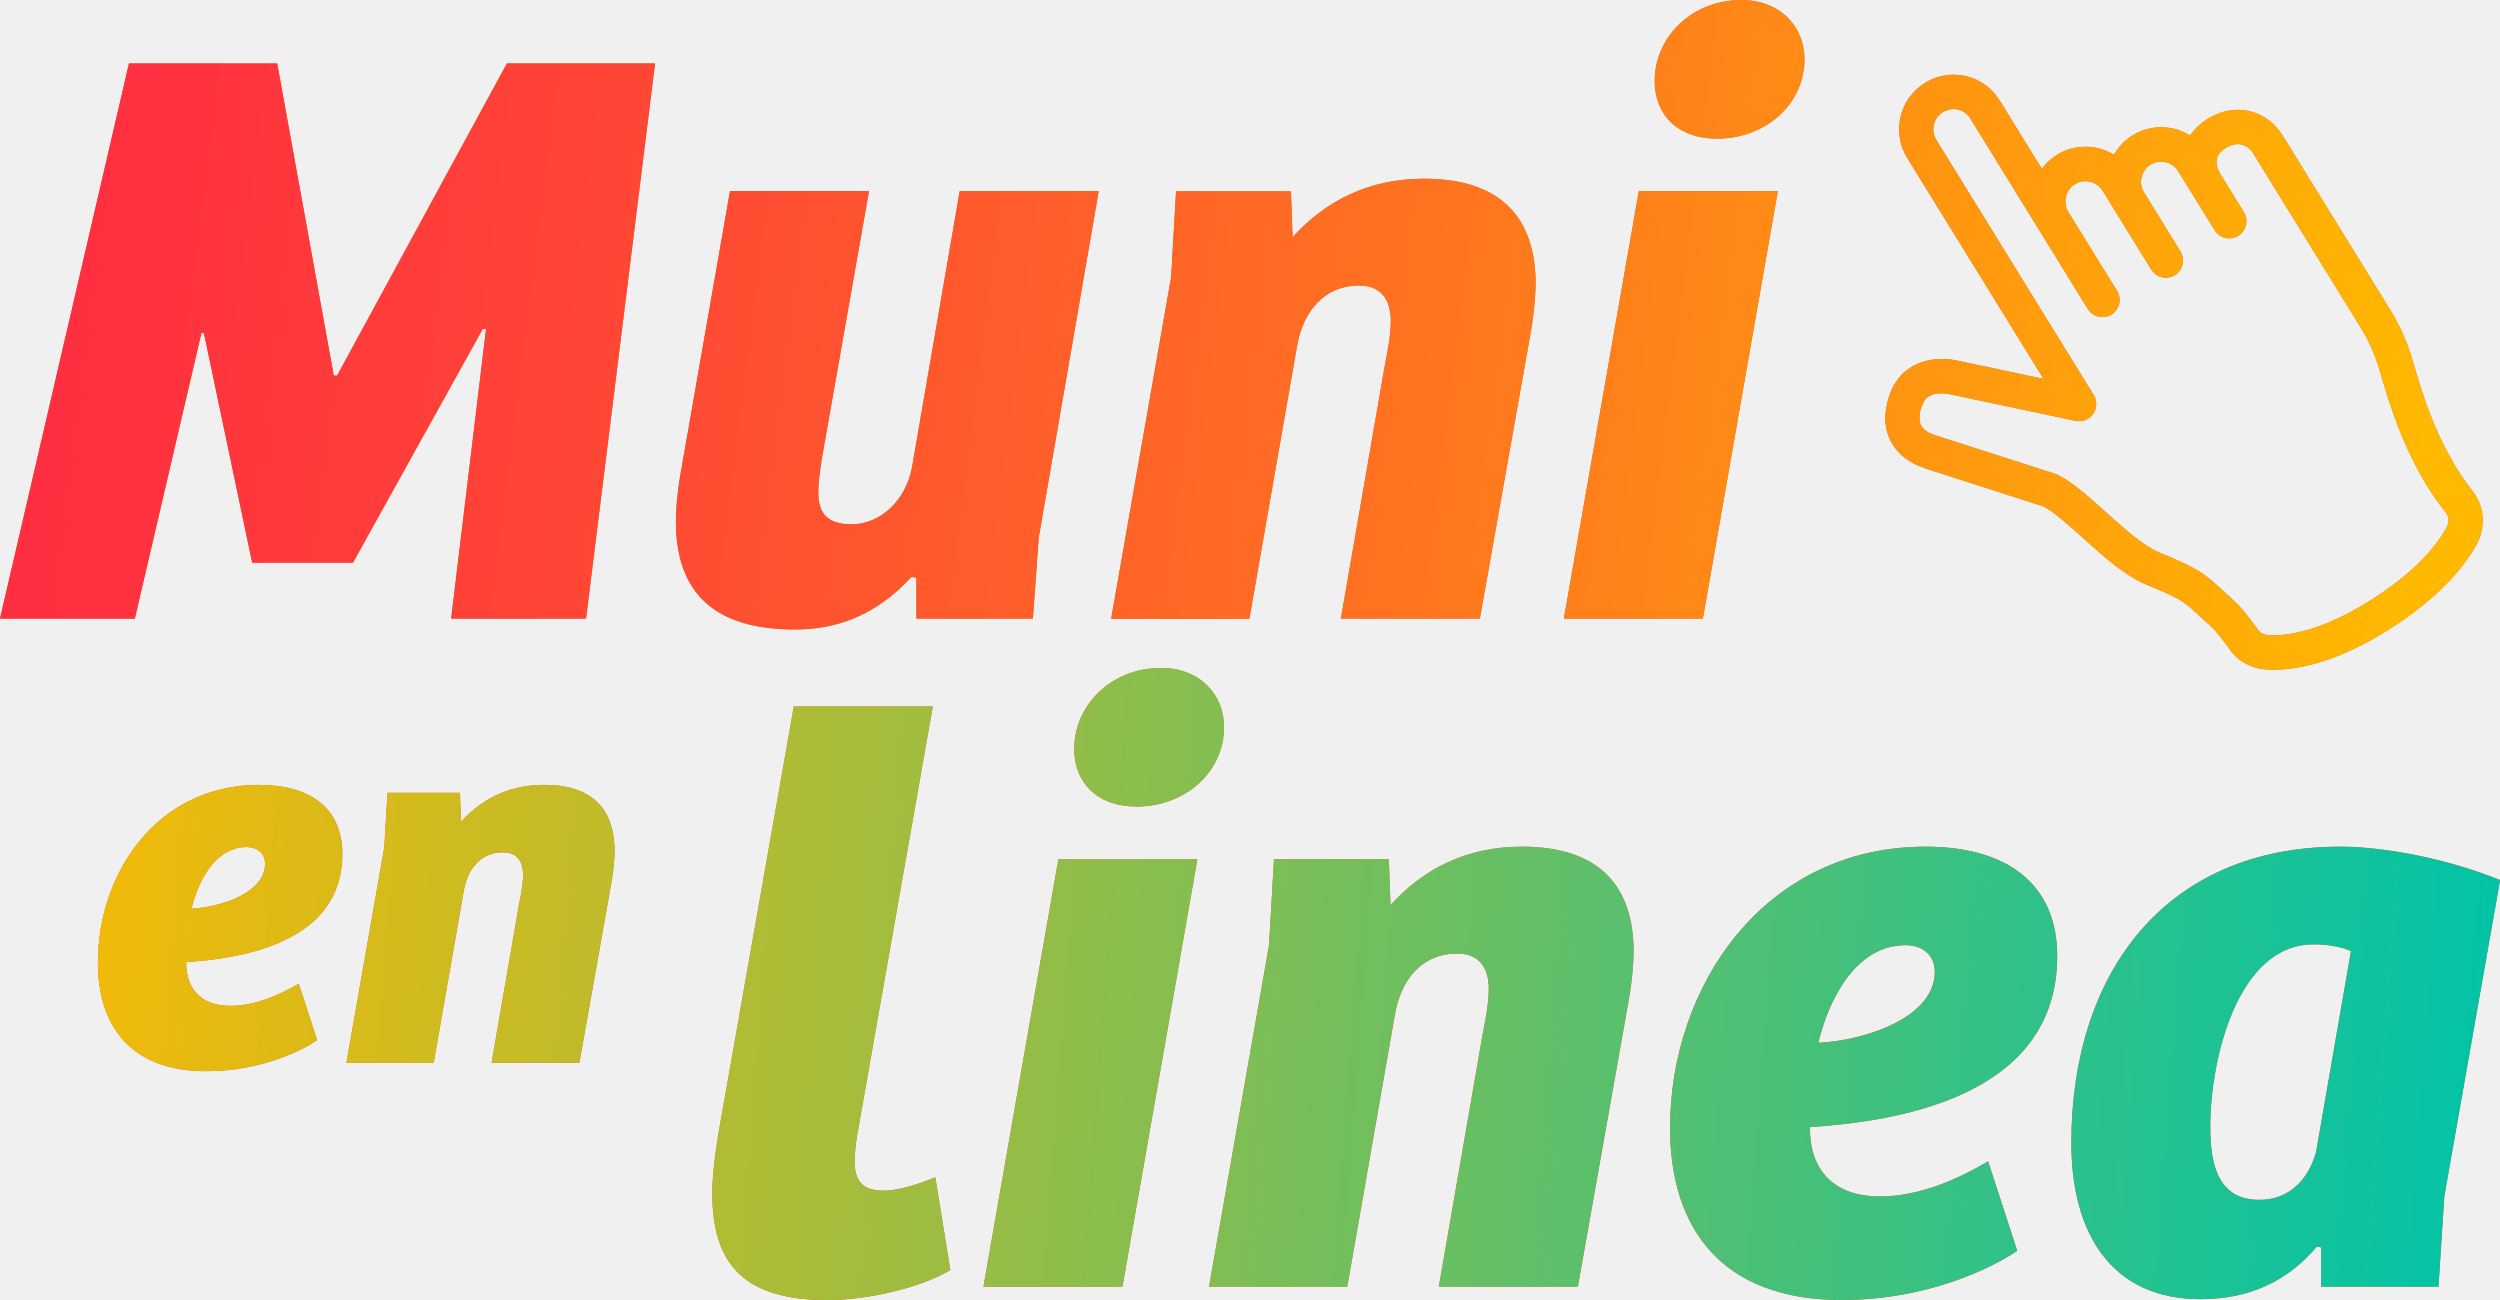
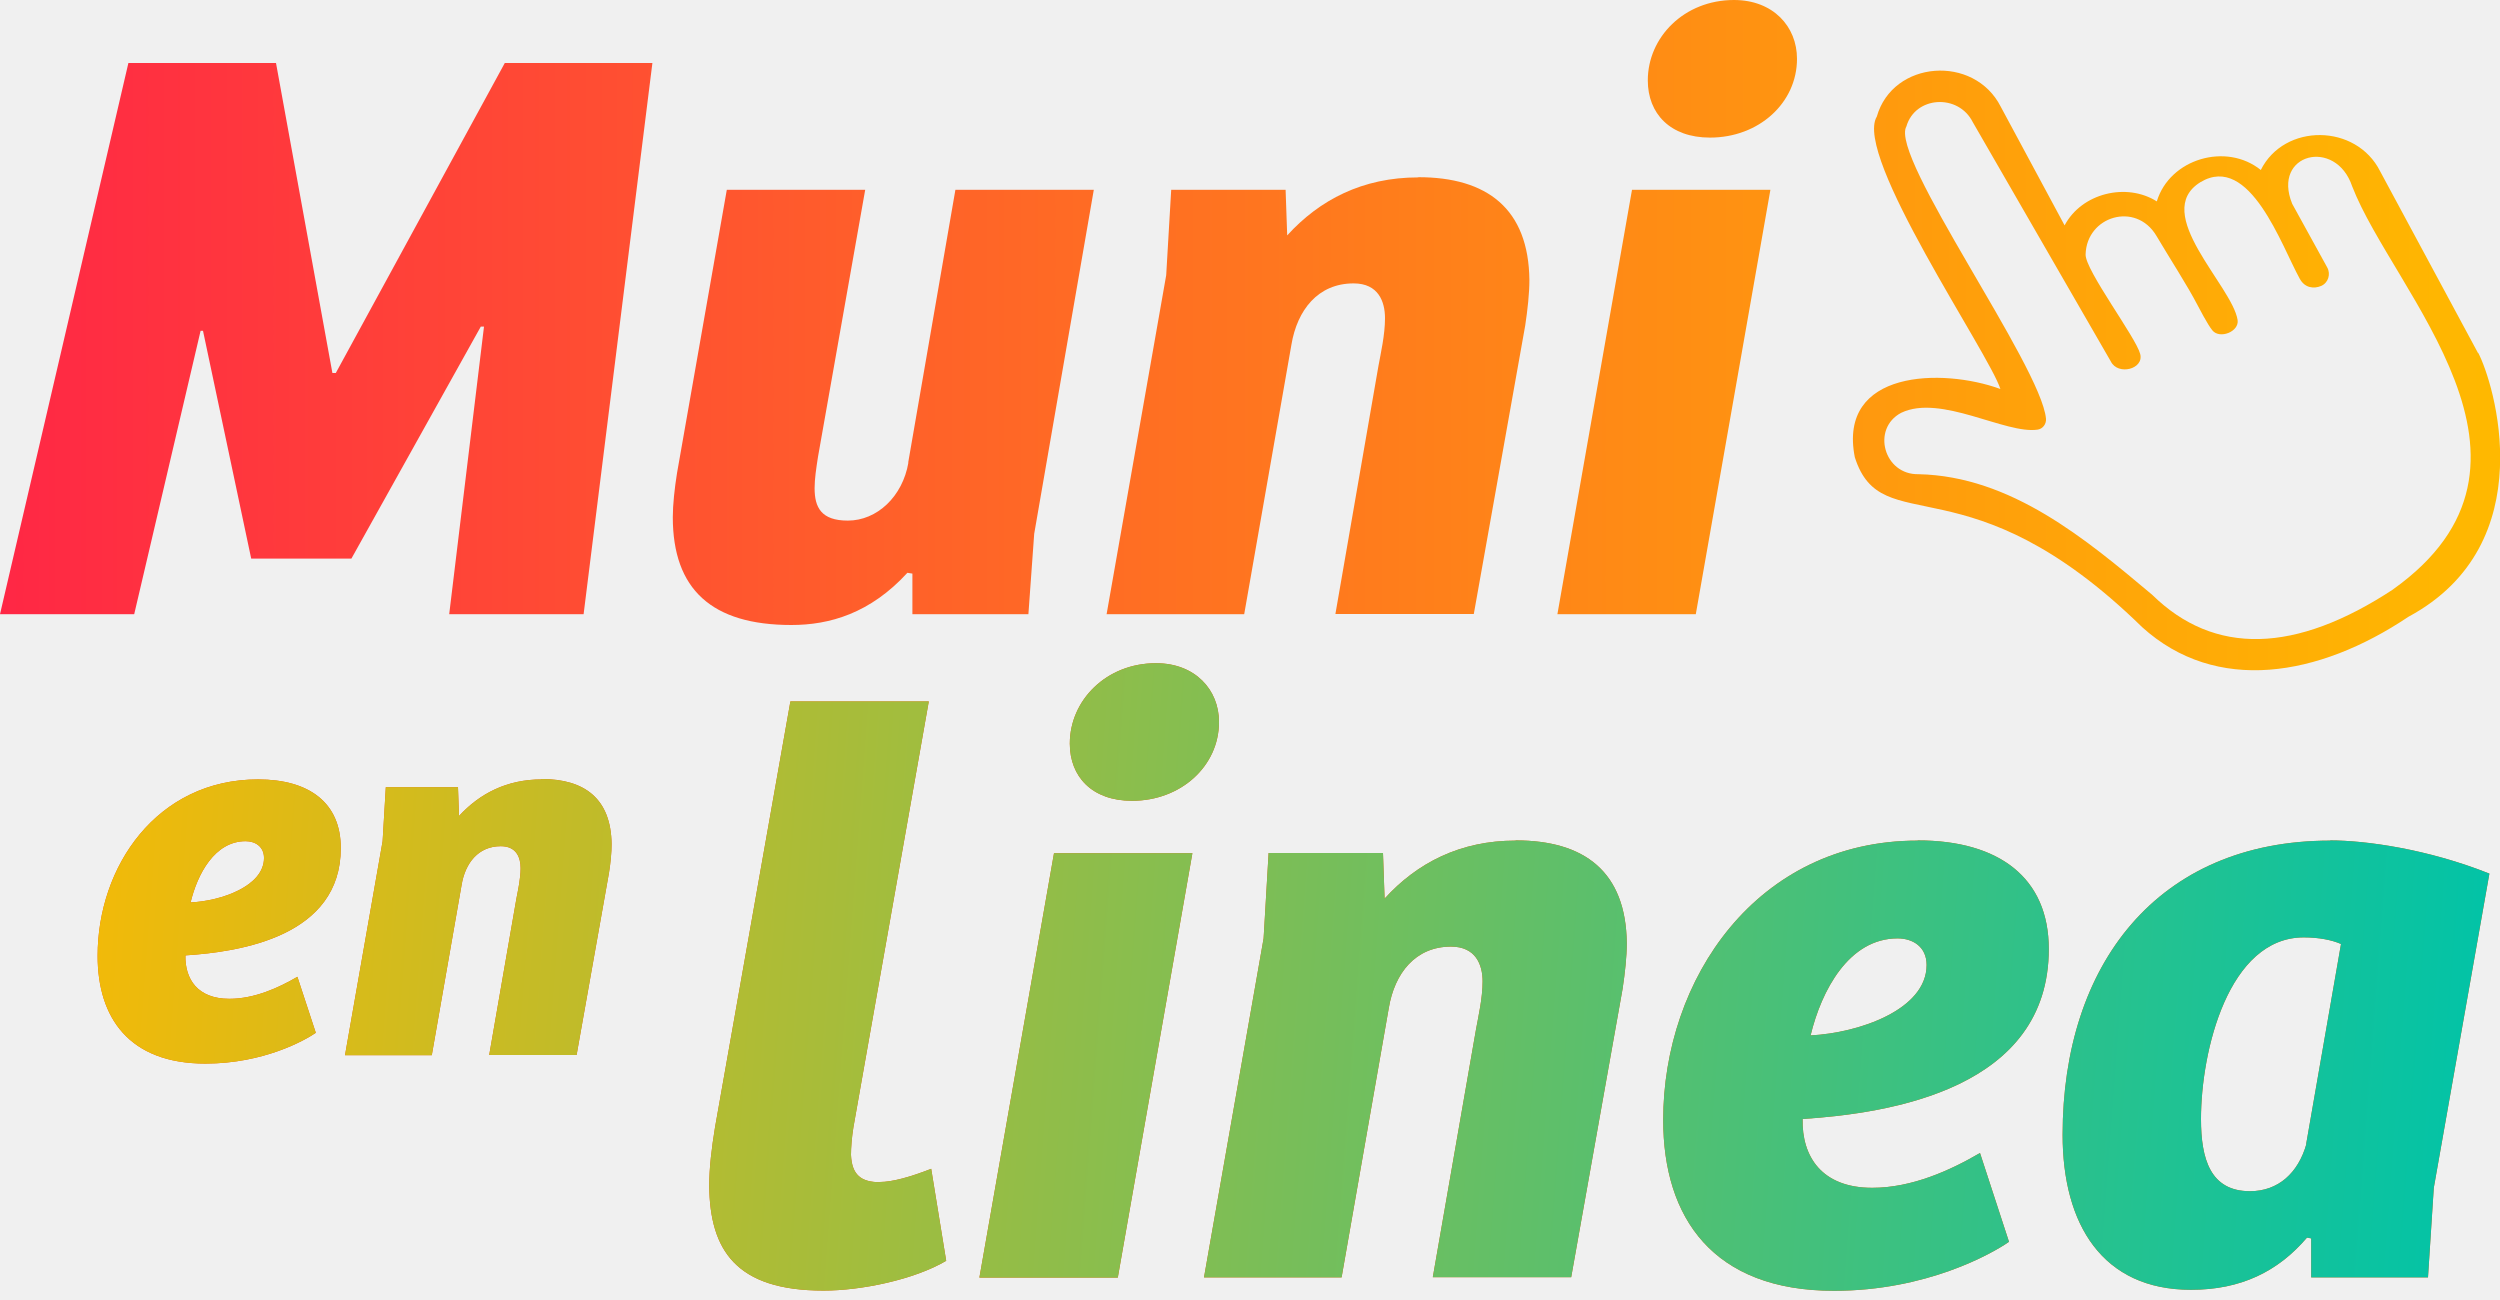
<svg xmlns="http://www.w3.org/2000/svg" width="125" height="65" viewBox="0 0 125 65" fill="none">
-   <g id="logo-muni en linea" clip-path="url(#clip0_60_211)">
-     <g id="Group">
-       <g id="Group_2">
-         <path id="Vector" d="M12.961 39.243C7.861 39.243 4.895 43.646 4.895 48.128C4.895 51.237 6.472 53.559 10.31 53.559C13.253 53.559 15.331 52.373 15.856 52.005L14.937 49.184C13.99 49.738 12.783 50.292 11.521 50.292C9.916 50.292 9.289 49.291 9.312 48.104C12.124 47.918 17.118 47.127 17.118 42.7C17.118 40.434 15.54 39.247 12.965 39.247L12.961 39.243ZM9.573 45.438C9.916 44.014 10.78 42.352 12.334 42.352C12.807 42.352 13.253 42.617 13.253 43.195C13.253 44.619 11.099 45.355 9.573 45.434V45.438Z" fill="#EA600A" />
-         <path id="Vector_2" d="M27.203 39.243C25.444 39.243 24.076 39.955 23.05 41.086L22.999 39.639H19.374L19.216 42.352L17.323 53.132H21.685L23.184 44.568C23.369 43.46 24.024 42.617 25.156 42.617C25.945 42.617 26.154 43.199 26.154 43.725C26.154 44.251 26.024 44.833 25.945 45.252L24.58 53.132H28.97L30.599 43.958C30.678 43.456 30.729 42.93 30.729 42.511C30.702 40.244 29.388 39.243 27.207 39.243H27.203Z" fill="#EA600A" />
-         <g id="Group_3">
-           <path id="Vector_3" d="M44.183 59.533C43.225 59.533 42.767 59.157 42.728 58.156C42.728 57.78 42.771 57.278 42.854 56.78L46.64 35.323H39.691L35.904 56.78C35.739 57.824 35.612 58.825 35.612 59.743C35.652 62.959 36.945 65.004 41.355 65.004C43.229 65.004 45.891 64.462 47.516 63.501L46.767 58.868C45.725 59.288 44.81 59.537 44.187 59.537L44.183 59.533Z" fill="#EA600A" />
-           <path id="Vector_4" d="M49.172 64.335H56.122L59.869 42.962H52.919L49.172 64.335Z" fill="#EA600A" />
-           <path id="Vector_5" d="M58.039 33.4C55.542 33.4 53.712 35.279 53.712 37.447C53.712 39.116 54.836 40.327 56.832 40.327C59.289 40.327 61.202 38.574 61.202 36.359C61.202 34.729 59.995 33.396 58.039 33.396V33.4Z" fill="#EA600A" />
-           <path id="Vector_6" d="M76.1 42.333C73.311 42.333 71.146 43.46 69.525 45.256L69.442 42.962H63.699L63.451 47.262L60.453 64.335H67.363L69.738 50.767C70.029 49.014 71.071 47.677 72.858 47.677C74.108 47.677 74.439 48.595 74.439 49.429C74.439 50.264 74.23 51.182 74.108 51.85L71.942 64.332H78.892L81.472 49.805C81.598 49.014 81.681 48.175 81.681 47.511C81.641 43.919 79.559 42.333 76.104 42.333H76.1Z" fill="#EA600A" />
-           <path id="Vector_7" d="M96.282 42.333C88.208 42.333 83.503 49.303 83.503 56.4C83.503 61.325 86 65 92.078 65C96.74 65 100.029 63.121 100.861 62.535L99.406 58.069C97.907 58.947 95.994 59.822 93.995 59.822C91.454 59.822 90.457 58.235 90.5 56.356C94.953 56.063 102.861 54.809 102.861 47.8C102.861 44.212 100.364 42.333 96.286 42.333H96.282ZM90.914 52.143C91.454 49.888 92.827 47.258 95.284 47.258C96.034 47.258 96.74 47.677 96.74 48.595C96.74 50.85 93.328 52.017 90.914 52.143Z" fill="#EA600A" />
-           <path id="Vector_8" d="M117.009 42.333C108.312 42.333 103.567 48.595 103.567 57.151C103.567 61.661 105.563 64.957 110.02 64.957C112.517 64.957 114.39 64.039 115.845 62.326L116.055 62.369V64.332H121.924L122.215 59.822L125.004 44.002C121.88 42.748 118.76 42.333 117.013 42.333H117.009ZM115.802 57.614C115.384 59.074 114.386 59.992 112.97 59.992C110.974 59.992 110.513 58.362 110.513 56.36C110.513 52.934 111.885 47.218 115.676 47.218C116.425 47.218 117.092 47.345 117.549 47.554L115.802 57.614Z" fill="#EA600A" />
-         </g>
-       </g>
-       <g id="Group_4">
-         <path id="Vector_9" d="M12.961 39.243C7.861 39.243 4.895 43.646 4.895 48.128C4.895 51.237 6.472 53.559 10.31 53.559C13.253 53.559 15.331 52.373 15.856 52.005L14.937 49.184C13.99 49.738 12.783 50.292 11.521 50.292C9.916 50.292 9.289 49.291 9.312 48.104C12.124 47.918 17.118 47.127 17.118 42.7C17.118 40.434 15.54 39.247 12.965 39.247L12.961 39.243ZM9.573 45.438C9.916 44.014 10.78 42.352 12.334 42.352C12.807 42.352 13.253 42.617 13.253 43.195C13.253 44.619 11.099 45.355 9.573 45.434V45.438Z" fill="url(#paint0_linear_60_211)" />
-         <path id="Vector_10" d="M27.203 39.243C25.444 39.243 24.076 39.955 23.05 41.086L22.999 39.639H19.374L19.216 42.352L17.323 53.132H21.685L23.184 44.568C23.369 43.46 24.024 42.617 25.156 42.617C25.945 42.617 26.154 43.199 26.154 43.725C26.154 44.251 26.024 44.833 25.945 45.252L24.58 53.132H28.97L30.599 43.958C30.678 43.456 30.729 42.93 30.729 42.511C30.702 40.244 29.388 39.243 27.207 39.243H27.203Z" fill="url(#paint1_linear_60_211)" />
-         <g id="Group_5">
-           <path id="Vector_11" d="M44.183 59.533C43.225 59.533 42.767 59.157 42.728 58.156C42.728 57.78 42.771 57.278 42.854 56.78L46.64 35.323H39.691L35.904 56.78C35.739 57.824 35.612 58.825 35.612 59.743C35.652 62.959 36.945 65.004 41.355 65.004C43.229 65.004 45.891 64.462 47.516 63.501L46.767 58.868C45.725 59.288 44.81 59.537 44.187 59.537L44.183 59.533Z" fill="url(#paint2_linear_60_211)" />
-           <path id="Vector_12" d="M49.172 64.335H56.122L59.869 42.962H52.919L49.172 64.335Z" fill="url(#paint3_linear_60_211)" />
-           <path id="Vector_13" d="M58.039 33.4C55.542 33.4 53.712 35.279 53.712 37.447C53.712 39.116 54.836 40.327 56.832 40.327C59.289 40.327 61.202 38.574 61.202 36.359C61.202 34.729 59.995 33.396 58.039 33.396V33.4Z" fill="url(#paint4_linear_60_211)" />
-           <path id="Vector_14" d="M76.1 42.333C73.311 42.333 71.146 43.46 69.525 45.256L69.442 42.962H63.699L63.451 47.262L60.453 64.335H67.363L69.738 50.767C70.029 49.014 71.071 47.677 72.858 47.677C74.108 47.677 74.439 48.595 74.439 49.429C74.439 50.264 74.23 51.182 74.108 51.85L71.942 64.332H78.892L81.472 49.805C81.598 49.014 81.681 48.175 81.681 47.511C81.641 43.919 79.559 42.333 76.104 42.333H76.1Z" fill="url(#paint5_linear_60_211)" />
-           <path id="Vector_15" d="M96.282 42.333C88.208 42.333 83.503 49.303 83.503 56.4C83.503 61.325 86 65 92.078 65C96.74 65 100.029 63.121 100.861 62.535L99.406 58.069C97.907 58.947 95.994 59.822 93.995 59.822C91.454 59.822 90.457 58.235 90.5 56.356C94.953 56.063 102.861 54.809 102.861 47.8C102.861 44.212 100.364 42.333 96.286 42.333H96.282ZM90.914 52.143C91.454 49.888 92.827 47.258 95.284 47.258C96.034 47.258 96.74 47.677 96.74 48.595C96.74 50.85 93.328 52.017 90.914 52.143Z" fill="url(#paint6_linear_60_211)" />
-           <path id="Vector_16" d="M117.009 42.333C108.312 42.333 103.567 48.595 103.567 57.151C103.567 61.661 105.563 64.957 110.02 64.957C112.517 64.957 114.39 64.039 115.845 62.326L116.055 62.369V64.332H121.924L122.215 59.822L125.004 44.002C121.88 42.748 118.76 42.333 117.013 42.333H117.009ZM115.802 57.614C115.384 59.074 114.386 59.992 112.97 59.992C110.974 59.992 110.513 58.362 110.513 56.36C110.513 52.934 111.885 47.218 115.676 47.218C116.425 47.218 117.092 47.345 117.549 47.554L115.802 57.614Z" fill="url(#paint7_linear_60_211)" />
-         </g>
-       </g>
-     </g>
-     <g id="Group_6">
-       <g id="Group_7">
-         <path id="Vector_17" d="M16.854 18.783H16.688L13.86 3.173H6.449L0 30.931H6.741L10.07 16.654H10.196L12.61 28.135H17.646L24.139 16.445H24.304L22.557 30.931H29.302L32.753 3.173H25.346L16.854 18.783Z" fill="#EA600A" />
-         <path id="Vector_18" d="M45.571 28.843L45.82 28.886V30.931H51.645L51.937 26.881L54.935 9.558H47.985L45.615 23.293C45.323 25.006 44.033 26.216 42.578 26.216C41.245 26.216 40.913 25.547 40.913 24.586C40.913 24.127 40.996 23.585 41.079 23L43.449 9.558H36.5L34.003 23.834C33.877 24.586 33.794 25.421 33.794 26.046C33.794 29.677 35.75 31.473 39.746 31.473C41.659 31.473 43.698 30.888 45.571 28.843Z" fill="#EA600A" />
-         <path id="Vector_19" d="M64.839 17.366C65.131 15.614 66.172 14.277 67.959 14.277C69.209 14.277 69.54 15.195 69.54 16.029C69.54 16.864 69.331 17.782 69.209 18.451L67.044 30.931H73.993L76.573 16.405C76.699 15.61 76.782 14.775 76.782 14.111C76.739 10.523 74.66 8.936 71.205 8.936C68.416 8.936 66.251 10.064 64.63 11.86L64.547 9.565H58.804L58.556 13.866L55.558 30.939H62.468L64.839 17.374V17.366Z" fill="#EA600A" />
-         <path id="Vector_20" d="M88.891 9.558H81.941L78.194 30.931H85.144L88.891 9.558Z" fill="#EA600A" />
-         <path id="Vector_21" d="M85.854 6.931C88.311 6.931 90.224 5.178 90.224 2.967C90.224 1.337 89.017 0.004 87.061 0.004C84.564 0.004 82.734 1.883 82.734 4.051C82.734 5.72 83.858 6.931 85.854 6.931Z" fill="#EA600A" />
-         <path id="Vector_22" d="M96.164 23.387L102.199 25.33C102.723 25.615 103.413 26.236 104.143 26.892C105.188 27.83 106.265 28.799 107.33 29.234C109.038 29.931 109.184 30.069 109.894 30.722C110.04 30.856 110.205 31.011 110.41 31.189C110.714 31.458 110.963 31.75 111.416 32.364C111.822 33.02 112.517 33.424 113.321 33.471C113.44 33.479 113.566 33.483 113.7 33.483C114.923 33.483 116.808 33.111 119.316 31.553C121.959 29.911 123.213 28.317 123.805 27.268C124.302 26.394 124.235 25.33 123.635 24.566C123.221 24.044 122.858 23.498 122.555 22.944C121.683 21.378 121.225 20.072 120.642 18.071C120.373 17.141 119.999 16.287 119.529 15.523L114.146 6.8C113.321 5.463 111.74 5.103 110.387 5.942C110.02 6.171 109.72 6.456 109.507 6.78C109.255 6.622 108.975 6.504 108.679 6.432C107.973 6.27 107.243 6.389 106.628 6.769C106.241 7.01 105.922 7.346 105.697 7.738C104.833 7.212 103.725 7.196 102.845 7.746C102.55 7.932 102.293 8.165 102.092 8.442L99.939 4.953C99.122 3.723 97.501 3.37 96.247 4.146C95.631 4.526 95.201 5.127 95.028 5.843C94.866 6.551 94.985 7.283 95.363 7.9L102.179 18.945L97.694 17.996C96.128 17.766 94.918 18.431 94.468 19.776C94.164 20.674 94.208 21.473 94.586 22.145C94.906 22.711 95.454 23.138 96.172 23.38L96.164 23.387ZM96.081 20.33C96.124 20.199 96.203 19.962 96.444 19.811C96.669 19.673 96.996 19.633 97.387 19.689L103.78 21.042C104.115 21.113 104.459 20.974 104.656 20.694C104.853 20.413 104.865 20.041 104.683 19.748L96.815 6.998C96.673 6.769 96.629 6.5 96.689 6.239C96.752 5.973 96.913 5.748 97.142 5.61C97.608 5.321 98.199 5.447 98.491 5.882L104.392 15.448C104.64 15.851 105.169 15.974 105.575 15.725C105.768 15.606 105.906 15.416 105.957 15.191C106.009 14.965 105.973 14.736 105.851 14.542L103.417 10.602C103.275 10.373 103.232 10.104 103.295 9.838C103.358 9.577 103.516 9.352 103.745 9.209C103.973 9.067 104.246 9.023 104.506 9.087C104.77 9.15 104.991 9.308 105.133 9.538L107.567 13.478C107.685 13.672 107.874 13.81 108.099 13.862C108.32 13.913 108.553 13.877 108.746 13.755C109.148 13.506 109.271 12.976 109.022 12.572L107.2 9.621C106.908 9.146 107.054 8.525 107.527 8.232C107.756 8.09 108.024 8.046 108.284 8.106C108.549 8.169 108.774 8.331 108.912 8.561L110.734 11.512C110.982 11.915 111.511 12.038 111.913 11.789C112.106 11.666 112.244 11.48 112.296 11.255C112.347 11.029 112.312 10.8 112.189 10.606L111.034 8.731C110.864 8.458 110.797 8.197 110.832 7.975C110.868 7.754 111.018 7.568 111.282 7.402C111.554 7.231 111.83 7.172 112.071 7.224C112.312 7.275 112.524 7.441 112.682 7.702L118.066 16.425C118.453 17.054 118.764 17.766 118.993 18.549C119.616 20.678 120.105 22.07 121.052 23.775C121.403 24.412 121.825 25.041 122.298 25.638C122.464 25.848 122.468 26.141 122.31 26.418C121.817 27.292 120.744 28.641 118.413 30.089C115.885 31.659 114.209 31.806 113.428 31.754C113.175 31.738 112.974 31.632 112.868 31.45L112.828 31.39C112.268 30.623 111.957 30.259 111.546 29.895C111.365 29.733 111.215 29.594 111.053 29.448C110.193 28.657 109.89 28.416 107.973 27.632C107.188 27.312 106.218 26.442 105.275 25.595C104.435 24.839 103.642 24.127 102.912 23.755C102.873 23.736 102.83 23.72 102.79 23.704L96.696 21.742C96.483 21.671 96.203 21.536 96.065 21.291C95.935 21.061 95.939 20.733 96.077 20.318L96.081 20.33Z" fill="#EA600A" />
-       </g>
-       <g id="Group_8">
-         <path id="Vector_23" d="M16.854 18.783H16.688L13.86 3.173H6.449L0 30.931H6.741L10.07 16.654H10.196L12.61 28.135H17.646L24.139 16.445H24.304L22.557 30.931H29.302L32.753 3.173H25.346L16.854 18.783Z" fill="url(#paint8_linear_60_211)" />
-         <path id="Vector_24" d="M45.571 28.843L45.82 28.886V30.931H51.645L51.937 26.881L54.935 9.558H47.985L45.615 23.293C45.323 25.006 44.033 26.216 42.578 26.216C41.245 26.216 40.913 25.547 40.913 24.586C40.913 24.127 40.996 23.585 41.079 23L43.449 9.558H36.5L34.003 23.834C33.877 24.586 33.794 25.421 33.794 26.046C33.794 29.677 35.75 31.473 39.746 31.473C41.659 31.473 43.698 30.888 45.571 28.843Z" fill="url(#paint9_linear_60_211)" />
-         <path id="Vector_25" d="M64.839 17.366C65.131 15.614 66.172 14.277 67.959 14.277C69.209 14.277 69.54 15.195 69.54 16.029C69.54 16.864 69.331 17.782 69.209 18.451L67.044 30.931H73.993L76.573 16.405C76.699 15.61 76.782 14.775 76.782 14.111C76.739 10.523 74.66 8.936 71.205 8.936C68.416 8.936 66.251 10.064 64.63 11.86L64.547 9.565H58.804L58.556 13.866L55.558 30.939H62.468L64.839 17.374V17.366Z" fill="url(#paint10_linear_60_211)" />
-         <path id="Vector_26" d="M88.891 9.558H81.941L78.194 30.931H85.144L88.891 9.558Z" fill="url(#paint11_linear_60_211)" />
-         <path id="Vector_27" d="M85.854 6.931C88.311 6.931 90.224 5.178 90.224 2.967C90.224 1.337 89.017 0.004 87.061 0.004C84.564 0.004 82.734 1.883 82.734 4.051C82.734 5.72 83.858 6.931 85.854 6.931Z" fill="url(#paint12_linear_60_211)" />
-         <path id="Vector_28" d="M96.164 23.387L102.199 25.33C102.723 25.615 103.413 26.236 104.143 26.892C105.188 27.83 106.265 28.799 107.33 29.234C109.038 29.931 109.184 30.069 109.894 30.722C110.04 30.856 110.205 31.011 110.41 31.189C110.714 31.458 110.963 31.75 111.416 32.364C111.822 33.02 112.517 33.424 113.321 33.471C113.44 33.479 113.566 33.483 113.7 33.483C114.923 33.483 116.808 33.111 119.316 31.553C121.959 29.911 123.213 28.317 123.805 27.268C124.302 26.394 124.235 25.33 123.635 24.566C123.221 24.044 122.858 23.498 122.555 22.944C121.683 21.378 121.225 20.072 120.642 18.071C120.373 17.141 119.999 16.287 119.529 15.523L114.146 6.8C113.321 5.463 111.74 5.103 110.387 5.942C110.02 6.171 109.72 6.456 109.507 6.78C109.255 6.622 108.975 6.504 108.679 6.432C107.973 6.27 107.243 6.389 106.628 6.769C106.241 7.01 105.922 7.346 105.697 7.738C104.833 7.212 103.725 7.196 102.845 7.746C102.55 7.932 102.293 8.165 102.092 8.442L99.939 4.953C99.122 3.723 97.501 3.37 96.247 4.146C95.631 4.526 95.201 5.127 95.028 5.843C94.866 6.551 94.985 7.283 95.363 7.9L102.179 18.945L97.694 17.996C96.128 17.766 94.918 18.431 94.468 19.776C94.164 20.674 94.208 21.473 94.586 22.145C94.906 22.711 95.454 23.138 96.172 23.38L96.164 23.387ZM96.081 20.33C96.124 20.199 96.203 19.962 96.444 19.811C96.669 19.673 96.996 19.633 97.387 19.689L103.78 21.042C104.115 21.113 104.459 20.974 104.656 20.694C104.853 20.413 104.865 20.041 104.683 19.748L96.815 6.998C96.673 6.769 96.629 6.5 96.689 6.239C96.752 5.973 96.913 5.748 97.142 5.61C97.608 5.321 98.199 5.447 98.491 5.882L104.392 15.448C104.64 15.851 105.169 15.974 105.575 15.725C105.768 15.606 105.906 15.416 105.957 15.191C106.009 14.965 105.973 14.736 105.851 14.542L103.417 10.602C103.275 10.373 103.232 10.104 103.295 9.838C103.358 9.577 103.516 9.352 103.745 9.209C103.973 9.067 104.246 9.023 104.506 9.087C104.77 9.15 104.991 9.308 105.133 9.538L107.567 13.478C107.685 13.672 107.874 13.81 108.099 13.862C108.32 13.913 108.553 13.877 108.746 13.755C109.148 13.506 109.271 12.976 109.022 12.572L107.2 9.621C106.908 9.146 107.054 8.525 107.527 8.232C107.756 8.09 108.024 8.046 108.284 8.106C108.549 8.169 108.774 8.331 108.912 8.561L110.734 11.512C110.982 11.915 111.511 12.038 111.913 11.789C112.106 11.666 112.244 11.48 112.296 11.255C112.347 11.029 112.312 10.8 112.189 10.606L111.034 8.731C110.864 8.458 110.797 8.197 110.832 7.975C110.868 7.754 111.018 7.568 111.282 7.402C111.554 7.231 111.83 7.172 112.071 7.224C112.312 7.275 112.524 7.441 112.682 7.702L118.066 16.425C118.453 17.054 118.764 17.766 118.993 18.549C119.616 20.678 120.105 22.07 121.052 23.775C121.403 24.412 121.825 25.041 122.298 25.638C122.464 25.848 122.468 26.141 122.31 26.418C121.817 27.292 120.744 28.641 118.413 30.089C115.885 31.659 114.209 31.806 113.428 31.754C113.175 31.738 112.974 31.632 112.868 31.45L112.828 31.39C112.268 30.623 111.957 30.259 111.546 29.895C111.365 29.733 111.215 29.594 111.053 29.448C110.193 28.657 109.89 28.416 107.973 27.632C107.188 27.312 106.218 26.442 105.275 25.595C104.435 24.839 103.642 24.127 102.912 23.755C102.873 23.736 102.83 23.72 102.79 23.704L96.696 21.742C96.483 21.671 96.203 21.536 96.065 21.291C95.935 21.061 95.939 20.733 96.077 20.318L96.081 20.33Z" fill="url(#paint13_linear_60_211)" />
-       </g>
-     </g>
+   <g clip-path="url(#clip0_442_1176)">
+     <path d="M12.91 38.97C7.83 38.97 4.88 43.34 4.88 47.79C4.88 50.88 6.45 53.18 10.27 53.18C13.2 53.18 15.27 52 15.79 51.64L14.87 48.84C13.93 49.39 12.72 49.94 11.47 49.94C9.87 49.94 9.25 48.95 9.27 47.77C12.07 47.59 17.04 46.8 17.04 42.4C17.04 40.15 15.47 38.97 12.9 38.97H12.91ZM9.53 45.12C9.87 43.71 10.73 42.06 12.28 42.06C12.75 42.06 13.2 42.32 13.2 42.9C13.2 44.31 11.05 45.05 9.54 45.12H9.53Z" fill="#EA600A" />
+     <path d="M27.09 38.97C25.34 38.97 23.98 39.68 22.95 40.8L22.9 39.36H19.29L19.13 42.06L17.25 52.76H21.59L23.08 44.25C23.26 43.15 23.92 42.31 25.04 42.31C25.83 42.31 26.03 42.89 26.03 43.41C26.03 43.93 25.9 44.51 25.82 44.93L24.46 52.75H28.83L30.45 43.64C30.53 43.14 30.58 42.62 30.58 42.2C30.55 39.95 29.25 38.95 27.07 38.95L27.09 38.97Z" fill="#EA600A" />
+     <path d="M44 59.11C43.05 59.11 42.59 58.74 42.55 57.74C42.55 57.37 42.59 56.87 42.67 56.37L46.44 35.07H39.52L35.75 56.37C35.58 57.41 35.46 58.4 35.46 59.31C35.5 62.5 36.79 64.53 41.18 64.53C43.05 64.53 45.7 63.99 47.31 63.04L46.56 58.44C45.52 58.85 44.61 59.1 43.99 59.1L44 59.11Z" fill="#EA600A" />
+     <path d="M48.97 63.88H55.89L59.62 42.66H52.7L48.97 63.88Z" fill="#EA600A" />
+     <path d="M57.8 33.16C55.31 33.16 53.49 35.02 53.49 37.18C53.49 38.84 54.61 40.04 56.6 40.04C59.05 40.04 60.95 38.3 60.95 36.1C60.95 34.48 59.75 33.16 57.8 33.16Z" fill="#EA600A" />
+     <path d="M75.78 42.03C73 42.03 70.85 43.15 69.23 44.93L69.15 42.65H63.43L63.18 46.92L60.2 63.87H67.08L69.44 50.4C69.73 48.66 70.77 47.33 72.55 47.33C73.79 47.33 74.13 48.24 74.13 49.07C74.13 49.9 73.92 50.81 73.8 51.47L71.64 63.86H78.56L81.13 49.44C81.25 48.65 81.34 47.82 81.34 47.16C81.3 43.59 79.23 42.02 75.79 42.02L75.78 42.03Z" fill="#EA600A" />
+     <path d="M95.88 42.03C87.84 42.03 83.16 48.95 83.16 56C83.16 60.89 85.65 64.54 91.7 64.54C96.34 64.54 99.62 62.67 100.45 62.09L99 57.65C97.51 58.52 95.6 59.39 93.61 59.39C91.08 59.39 90.09 57.82 90.13 55.95C94.56 55.66 102.44 54.42 102.44 47.45C102.44 43.89 99.95 42.02 95.89 42.02L95.88 42.03ZM90.53 51.77C91.07 49.53 92.44 46.92 94.88 46.92C95.63 46.92 96.33 47.33 96.33 48.25C96.33 50.49 92.93 51.65 90.53 51.77Z" fill="#EA600A" />
+     <path d="M116.52 42.03C107.86 42.03 103.13 48.25 103.13 56.74C103.13 61.22 105.12 64.49 109.55 64.49C112.04 64.49 113.9 63.58 115.35 61.88L115.56 61.92V63.87H121.4L121.69 59.39L124.47 43.68C121.36 42.44 118.25 42.02 116.51 42.02L116.52 42.03ZM115.32 57.2C114.91 58.65 113.91 59.56 112.5 59.56C110.51 59.56 110.05 57.94 110.05 55.95C110.05 52.55 111.42 46.87 115.19 46.87C115.94 46.87 116.6 47 117.05 47.2L115.31 57.19L115.32 57.2Z" fill="#EA600A" />
+     <path d="M12.91 38.97C7.83 38.97 4.88 43.34 4.88 47.79C4.88 50.88 6.45 53.18 10.27 53.18C13.2 53.18 15.27 52 15.79 51.64L14.87 48.84C13.93 49.39 12.72 49.94 11.47 49.94C9.87 49.94 9.25 48.95 9.27 47.77C12.07 47.59 17.04 46.8 17.04 42.4C17.04 40.15 15.47 38.97 12.9 38.97H12.91ZM9.53 45.12C9.87 43.71 10.73 42.06 12.28 42.06C12.75 42.06 13.2 42.32 13.2 42.9C13.2 44.31 11.05 45.05 9.54 45.12H9.53Z" fill="url(#paint0_linear_442_1176)" />
+     <path d="M27.09 38.97C25.34 38.97 23.98 39.68 22.95 40.8L22.9 39.36H19.29L19.13 42.06L17.25 52.76H21.59L23.08 44.25C23.26 43.15 23.92 42.31 25.04 42.31C25.83 42.31 26.03 42.89 26.03 43.41C26.03 43.93 25.9 44.51 25.82 44.93L24.46 52.75H28.83L30.45 43.64C30.53 43.14 30.58 42.62 30.58 42.2C30.55 39.95 29.25 38.95 27.07 38.95L27.09 38.97Z" fill="url(#paint1_linear_442_1176)" />
+     <path d="M44 59.11C43.05 59.11 42.59 58.74 42.55 57.74C42.55 57.37 42.59 56.87 42.67 56.37L46.44 35.07H39.52L35.75 56.37C35.58 57.41 35.46 58.4 35.46 59.31C35.5 62.5 36.79 64.53 41.18 64.53C43.05 64.53 45.7 63.99 47.31 63.04L46.56 58.44C45.52 58.85 44.61 59.1 43.99 59.1L44 59.11Z" fill="url(#paint2_linear_442_1176)" />
+     <path d="M48.97 63.88H55.89L59.62 42.66H52.7L48.97 63.88Z" fill="url(#paint3_linear_442_1176)" />
+     <path d="M57.8 33.16C55.31 33.16 53.49 35.02 53.49 37.18C53.49 38.84 54.61 40.04 56.6 40.04C59.05 40.04 60.95 38.3 60.95 36.1C60.95 34.48 59.75 33.16 57.8 33.16Z" fill="url(#paint4_linear_442_1176)" />
+     <path d="M75.78 42.03C73 42.03 70.85 43.15 69.23 44.93L69.15 42.65H63.43L63.18 46.92L60.2 63.87H67.08L69.44 50.4C69.73 48.66 70.77 47.33 72.55 47.33C73.79 47.33 74.13 48.24 74.13 49.07C74.13 49.9 73.92 50.81 73.8 51.47L71.64 63.86H78.56L81.13 49.44C81.25 48.65 81.34 47.82 81.34 47.16C81.3 43.59 79.23 42.02 75.79 42.02L75.78 42.03Z" fill="url(#paint5_linear_442_1176)" />
+     <path d="M95.88 42.03C87.84 42.03 83.16 48.95 83.16 56C83.16 60.89 85.65 64.54 91.7 64.54C96.34 64.54 99.62 62.67 100.45 62.09L99 57.65C97.51 58.52 95.6 59.39 93.61 59.39C91.08 59.39 90.09 57.82 90.13 55.95C94.56 55.66 102.44 54.42 102.44 47.45C102.44 43.89 99.95 42.02 95.89 42.02L95.88 42.03ZM90.53 51.77C91.07 49.53 92.44 46.92 94.88 46.92C95.63 46.92 96.33 47.33 96.33 48.25C96.33 50.49 92.93 51.65 90.53 51.77Z" fill="url(#paint6_linear_442_1176)" />
+     <path d="M116.52 42.03C107.86 42.03 103.13 48.25 103.13 56.74C103.13 61.22 105.12 64.49 109.55 64.49C112.04 64.49 113.9 63.58 115.35 61.88L115.56 61.92V63.87H121.4L121.69 59.39L124.47 43.68C121.36 42.44 118.25 42.02 116.51 42.02L116.52 42.03ZM115.32 57.2C114.91 58.65 113.91 59.56 112.5 59.56C110.51 59.56 110.05 57.94 110.05 55.95C110.05 52.55 111.42 46.87 115.19 46.87C115.94 46.87 116.6 47 117.05 47.2L115.31 57.19L115.32 57.2Z" fill="url(#paint7_linear_442_1176)" />
+     <path d="M16.79 18.65H16.62L13.8 3.15H6.42L0 30.71H6.71L10.03 16.54H10.15L12.56 27.93H17.57L24.04 16.33H24.2L22.46 30.71H29.18L32.62 3.15H25.24L16.79 18.65Z" fill="url(#paint8_linear_442_1176)" />
+     <path d="M45.42 23.13C45.13 24.83 43.85 26.03 42.39 26.03C41.06 26.03 40.73 25.37 40.73 24.41C40.73 23.95 40.81 23.42 40.9 22.84L43.26 9.49H36.34L33.85 23.66C33.73 24.41 33.64 25.23 33.64 25.86C33.64 29.47 35.59 31.25 39.57 31.25C41.48 31.25 43.51 30.67 45.37 28.64L45.62 28.68V30.71H51.42L51.71 26.69L54.69 9.49H47.77L45.41 23.13H45.42Z" fill="url(#paint9_linear_442_1176)" />
+     <path d="M70.91 8.87C68.13 8.87 65.98 9.99 64.36 11.77L64.28 9.49H58.56L58.31 13.76L55.33 30.71H62.21L64.57 17.24C64.86 15.5 65.9 14.17 67.68 14.17C68.92 14.17 69.25 15.08 69.25 15.91C69.25 16.74 69.04 17.65 68.92 18.31L66.77 30.7H73.69L76.26 16.28C76.38 15.49 76.47 14.66 76.47 14C76.43 10.44 74.36 8.86 70.92 8.86L70.91 8.87Z" fill="url(#paint10_linear_442_1176)" />
+     <path d="M77.87 30.71H84.79L88.52 9.49H81.6L77.87 30.71Z" fill="url(#paint11_linear_442_1176)" />
+     <path d="M86.7 0C84.21 0 82.39 1.86 82.39 4.02C82.39 5.68 83.51 6.88 85.5 6.88C87.95 6.88 89.85 5.14 89.85 2.94C89.85 1.32 88.65 0 86.7 0Z" fill="url(#paint12_linear_442_1176)" />
+     <path d="M123.9 17.65L119.01 8.57C117.81 6.17 114.21 6.15 113.04 8.5C111.32 7.11 108.49 7.93 107.84 10.07C106.32 9.11 104.08 9.66 103.23 11.27L100.04 5.34C98.71 2.71 94.64 3.01 93.84 5.83C92.66 7.78 99.44 17.64 100.02 19.45C97.12 18.39 91.88 18.49 92.74 22.86C94.09 27.11 98.39 22.83 107.11 31.36C110.81 34.71 115.93 33.85 120.42 30.84C127.2 27.19 124.68 19.09 123.91 17.64L123.9 17.65ZM119.67 29.46C114.78 32.68 110.72 32.79 107.61 29.74C104.3 26.96 100.55 23.81 95.93 23.71C94.19 23.75 93.56 21.43 95.06 20.64C97.04 19.69 100.29 21.73 101.89 21.48C102.14 21.44 102.32 21.2 102.3 20.94C102.07 18.3 94.45 7.81 95.32 6.32C95.76 4.8 97.92 4.67 98.64 6.11L105.54 18.07C105.89 18.79 107.21 18.46 107.01 17.7C106.8 16.87 104.25 13.5 104.28 12.72C104.33 10.81 106.79 10.06 107.82 11.79C108.45 12.86 109.38 14.29 109.9 15.3C109.9 15.3 110.39 16.25 110.62 16.52C110.99 16.97 111.97 16.58 111.88 16C111.61 14.28 107.53 10.65 110.02 9.11C112.49 7.62 114.09 12.33 114.99 13.94C115.24 14.4 115.69 14.45 116.05 14.3C116.41 14.15 116.55 13.71 116.36 13.37C115.85 12.45 114.61 10.19 114.61 10.19C113.58 7.67 116.79 6.87 117.61 9.32C119.67 14.64 128.54 23.14 119.65 29.47L119.67 29.46Z" fill="url(#paint13_linear_442_1176)" />
  </g>
  <defs>
-     <linearGradient id="paint0_linear_60_211" x1="-1.952" y1="45.291" x2="125.336" y2="54.899" gradientUnits="userSpaceOnUse">
+     <linearGradient id="paint0_linear_442_1176" x1="-1.95" y1="44.97" x2="124.81" y2="54.57" gradientUnits="userSpaceOnUse">
      <stop stop-color="#FFB900" />
      <stop offset="1" stop-color="#00C3A8" />
    </linearGradient>
-     <linearGradient id="paint1_linear_60_211" x1="-1.952" y1="45.291" x2="125.336" y2="54.899" gradientUnits="userSpaceOnUse">
+     <linearGradient id="paint1_linear_442_1176" x1="-1.95" y1="44.97" x2="124.81" y2="54.57" gradientUnits="userSpaceOnUse">
      <stop stop-color="#FFB900" />
      <stop offset="1" stop-color="#00C3A8" />
    </linearGradient>
-     <linearGradient id="paint2_linear_60_211" x1="-1.952" y1="45.291" x2="125.336" y2="54.899" gradientUnits="userSpaceOnUse">
+     <linearGradient id="paint2_linear_442_1176" x1="-1.95" y1="44.97" x2="124.81" y2="54.57" gradientUnits="userSpaceOnUse">
      <stop stop-color="#FFB900" />
      <stop offset="1" stop-color="#00C3A8" />
    </linearGradient>
-     <linearGradient id="paint3_linear_60_211" x1="-1.952" y1="45.291" x2="125.336" y2="54.899" gradientUnits="userSpaceOnUse">
+     <linearGradient id="paint3_linear_442_1176" x1="-1.95" y1="44.97" x2="124.81" y2="54.57" gradientUnits="userSpaceOnUse">
      <stop stop-color="#FFB900" />
      <stop offset="1" stop-color="#00C3A8" />
    </linearGradient>
-     <linearGradient id="paint4_linear_60_211" x1="-1.952" y1="45.291" x2="125.336" y2="54.899" gradientUnits="userSpaceOnUse">
+     <linearGradient id="paint4_linear_442_1176" x1="-1.95" y1="44.97" x2="124.81" y2="54.57" gradientUnits="userSpaceOnUse">
      <stop stop-color="#FFB900" />
      <stop offset="1" stop-color="#00C3A8" />
    </linearGradient>
-     <linearGradient id="paint5_linear_60_211" x1="-1.952" y1="45.291" x2="125.336" y2="54.899" gradientUnits="userSpaceOnUse">
+     <linearGradient id="paint5_linear_442_1176" x1="-1.95" y1="44.97" x2="124.81" y2="54.57" gradientUnits="userSpaceOnUse">
      <stop stop-color="#FFB900" />
      <stop offset="1" stop-color="#00C3A8" />
    </linearGradient>
-     <linearGradient id="paint6_linear_60_211" x1="-1.952" y1="45.291" x2="125.336" y2="54.899" gradientUnits="userSpaceOnUse">
+     <linearGradient id="paint6_linear_442_1176" x1="-1.95" y1="44.97" x2="124.81" y2="54.57" gradientUnits="userSpaceOnUse">
      <stop stop-color="#FFB900" />
      <stop offset="1" stop-color="#00C3A8" />
    </linearGradient>
-     <linearGradient id="paint7_linear_60_211" x1="-1.952" y1="45.291" x2="125.336" y2="54.899" gradientUnits="userSpaceOnUse">
+     <linearGradient id="paint7_linear_442_1176" x1="-1.95" y1="44.97" x2="124.81" y2="54.57" gradientUnits="userSpaceOnUse">
      <stop stop-color="#FFB900" />
      <stop offset="1" stop-color="#00C3A8" />
    </linearGradient>
-     <linearGradient id="paint8_linear_60_211" x1="-10.941" y1="8.513" x2="120.922" y2="25.2" gradientUnits="userSpaceOnUse">
+     <linearGradient id="paint8_linear_442_1176" x1="0" y1="16.76" x2="125" y2="16.76" gradientUnits="userSpaceOnUse">
      <stop stop-color="#FF2745" />
-       <stop offset="0.13" stop-color="#FF3040" />
-       <stop offset="0.34" stop-color="#FF4934" />
-       <stop offset="0.62" stop-color="#FF7320" />
-       <stop offset="0.93" stop-color="#FFAC06" />
+       <stop offset="0.35" stop-color="#FF5F2A" />
+       <stop offset="0.79" stop-color="#FF9F0B" />
      <stop offset="1" stop-color="#FFB900" />
    </linearGradient>
-     <linearGradient id="paint9_linear_60_211" x1="-10.941" y1="8.513" x2="120.922" y2="25.2" gradientUnits="userSpaceOnUse">
+     <linearGradient id="paint9_linear_442_1176" x1="1.57987e-05" y1="16.76" x2="125" y2="16.76" gradientUnits="userSpaceOnUse">
      <stop stop-color="#FF2745" />
-       <stop offset="0.13" stop-color="#FF3040" />
-       <stop offset="0.34" stop-color="#FF4934" />
-       <stop offset="0.62" stop-color="#FF7320" />
-       <stop offset="0.93" stop-color="#FFAC06" />
+       <stop offset="0.35" stop-color="#FF5F2A" />
+       <stop offset="0.79" stop-color="#FF9F0B" />
      <stop offset="1" stop-color="#FFB900" />
    </linearGradient>
-     <linearGradient id="paint10_linear_60_211" x1="-10.941" y1="8.513" x2="120.922" y2="25.2" gradientUnits="userSpaceOnUse">
+     <linearGradient id="paint10_linear_442_1176" x1="-4.35541e-05" y1="16.76" x2="125" y2="16.76" gradientUnits="userSpaceOnUse">
      <stop stop-color="#FF2745" />
-       <stop offset="0.13" stop-color="#FF3040" />
-       <stop offset="0.34" stop-color="#FF4934" />
-       <stop offset="0.62" stop-color="#FF7320" />
-       <stop offset="0.93" stop-color="#FFAC06" />
+       <stop offset="0.35" stop-color="#FF5F2A" />
+       <stop offset="0.79" stop-color="#FF9F0B" />
      <stop offset="1" stop-color="#FFB900" />
    </linearGradient>
-     <linearGradient id="paint11_linear_60_211" x1="-10.941" y1="8.513" x2="120.922" y2="25.2" gradientUnits="userSpaceOnUse">
+     <linearGradient id="paint11_linear_442_1176" x1="4.04178e-05" y1="16.76" x2="125" y2="16.76" gradientUnits="userSpaceOnUse">
      <stop stop-color="#FF2745" />
-       <stop offset="0.13" stop-color="#FF3040" />
-       <stop offset="0.34" stop-color="#FF4934" />
-       <stop offset="0.62" stop-color="#FF7320" />
-       <stop offset="0.93" stop-color="#FFAC06" />
+       <stop offset="0.35" stop-color="#FF5F2A" />
+       <stop offset="0.79" stop-color="#FF9F0B" />
      <stop offset="1" stop-color="#FFB900" />
    </linearGradient>
-     <linearGradient id="paint12_linear_60_211" x1="-10.941" y1="8.513" x2="120.922" y2="25.2" gradientUnits="userSpaceOnUse">
+     <linearGradient id="paint12_linear_442_1176" x1="2.1781e-05" y1="16.76" x2="125" y2="16.76" gradientUnits="userSpaceOnUse">
      <stop stop-color="#FF2745" />
-       <stop offset="0.13" stop-color="#FF3040" />
-       <stop offset="0.34" stop-color="#FF4934" />
-       <stop offset="0.62" stop-color="#FF7320" />
-       <stop offset="0.93" stop-color="#FFAC06" />
+       <stop offset="0.35" stop-color="#FF5F2A" />
+       <stop offset="0.79" stop-color="#FF9F0B" />
      <stop offset="1" stop-color="#FFB900" />
    </linearGradient>
-     <linearGradient id="paint13_linear_60_211" x1="-10.941" y1="8.513" x2="120.922" y2="25.2" gradientUnits="userSpaceOnUse">
+     <linearGradient id="paint13_linear_442_1176" x1="-5.30018e-06" y1="16.76" x2="125" y2="16.76" gradientUnits="userSpaceOnUse">
      <stop stop-color="#FF2745" />
-       <stop offset="0.13" stop-color="#FF3040" />
-       <stop offset="0.34" stop-color="#FF4934" />
-       <stop offset="0.62" stop-color="#FF7320" />
-       <stop offset="0.93" stop-color="#FFAC06" />
+       <stop offset="0.35" stop-color="#FF5F2A" />
+       <stop offset="0.79" stop-color="#FF9F0B" />
      <stop offset="1" stop-color="#FFB900" />
    </linearGradient>
-     <clipPath id="clip0_60_211">
-       <rect width="125" height="65" fill="white" />
+     <clipPath id="clip0_442_1176">
+       <rect width="125" height="64.54" fill="white" />
    </clipPath>
  </defs>
</svg>
